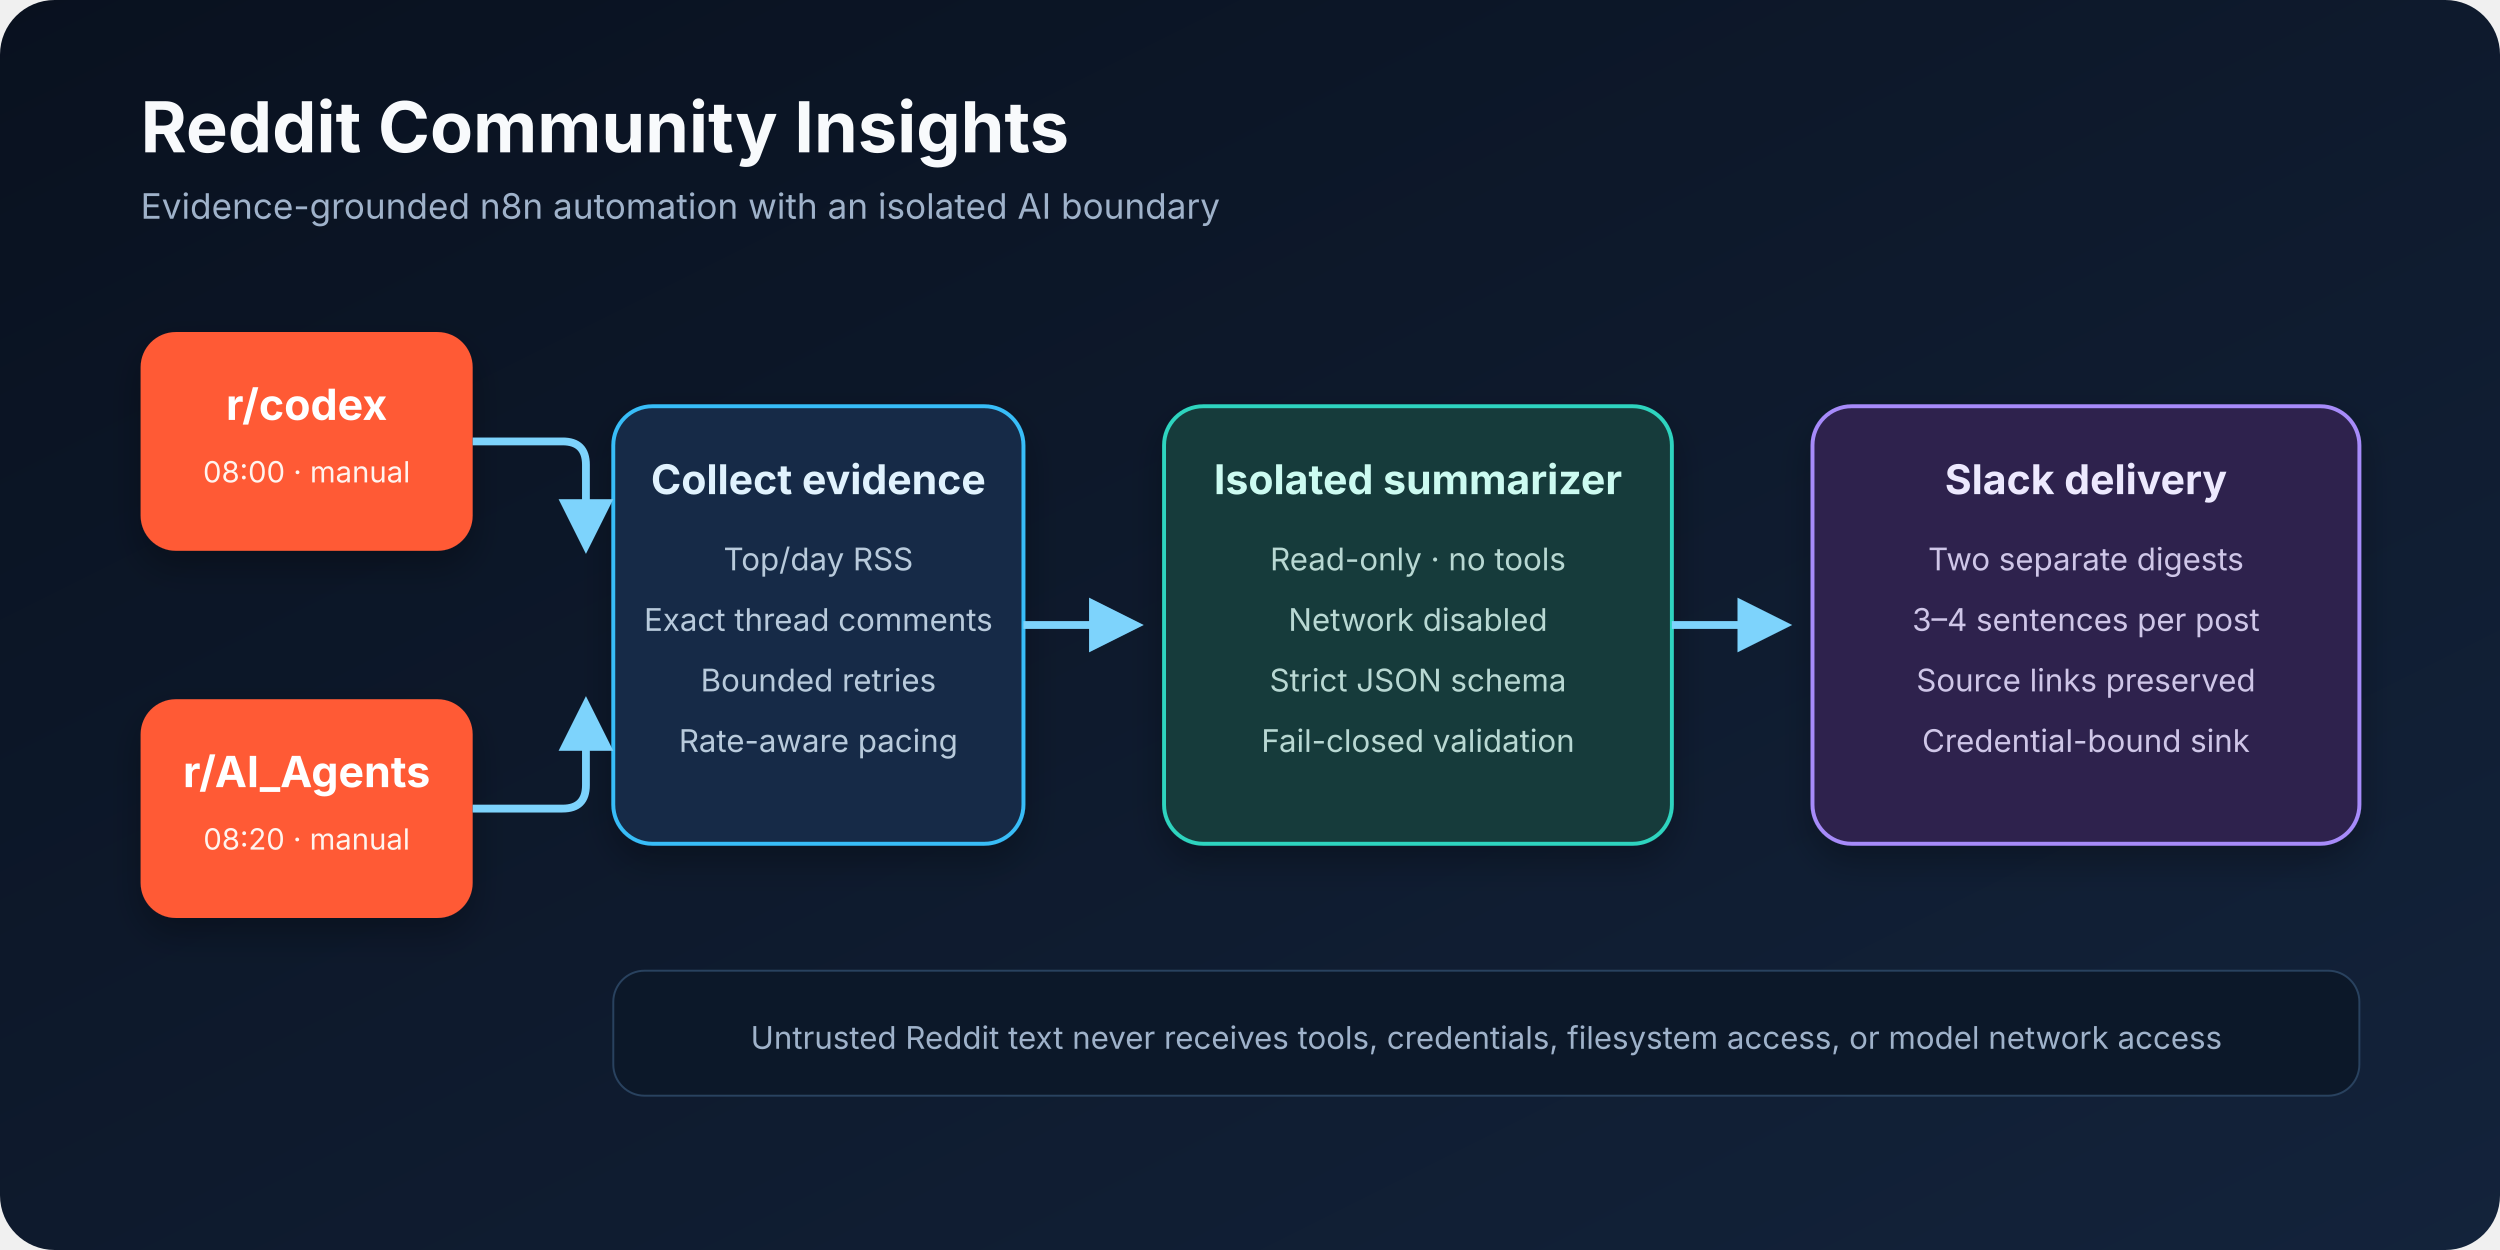
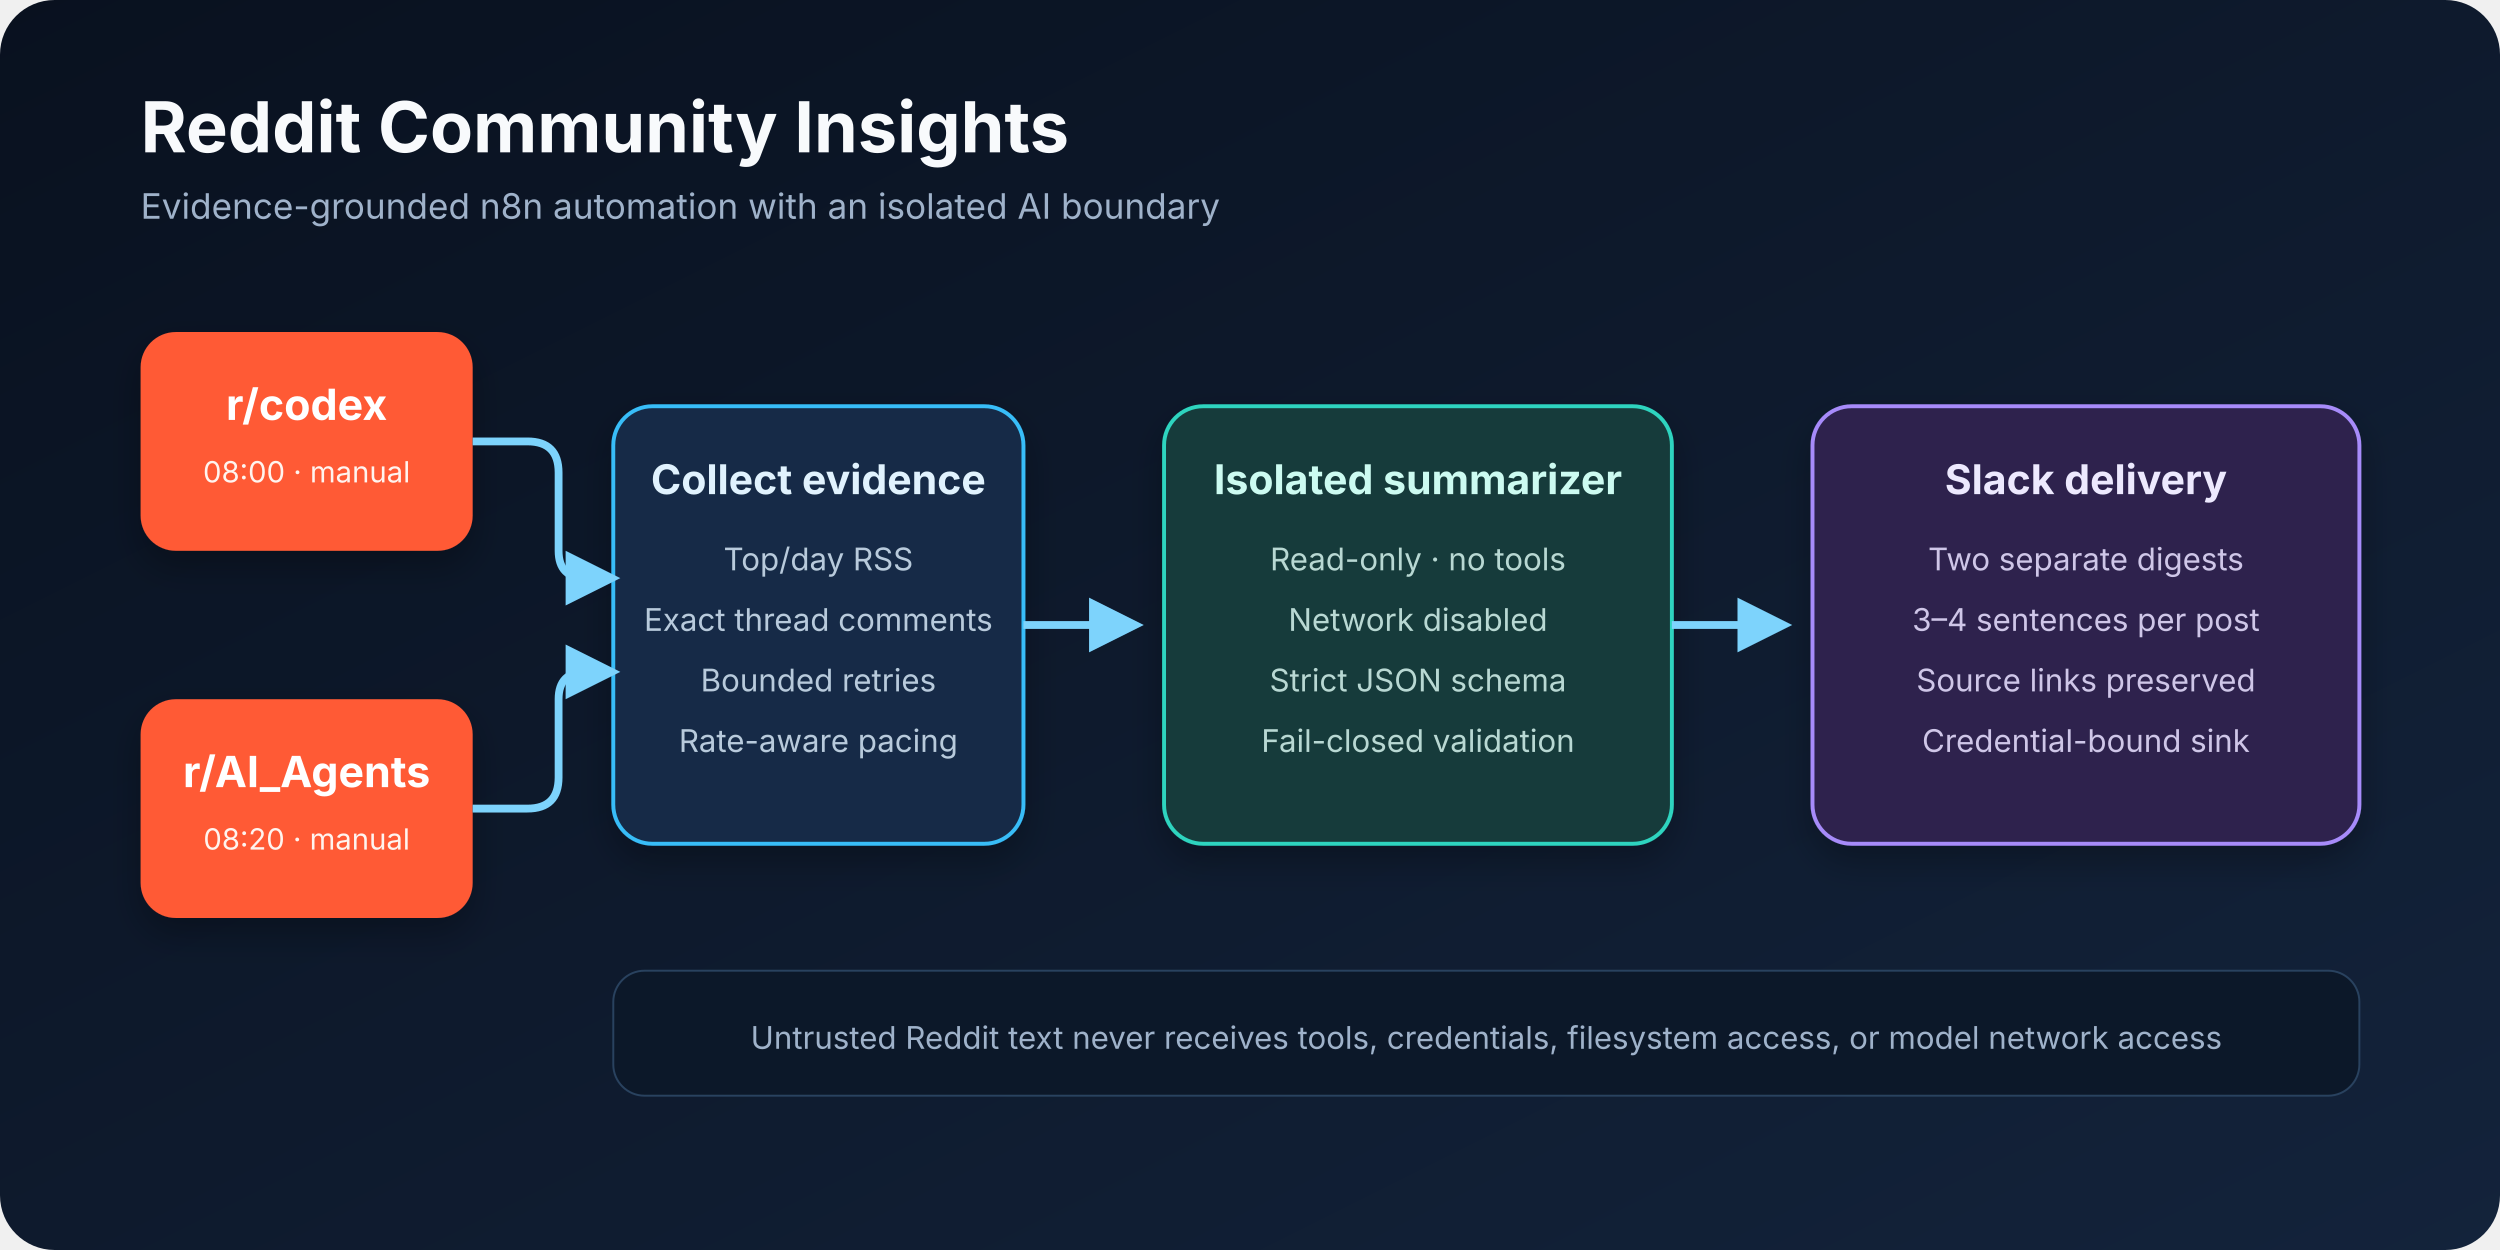
<svg xmlns="http://www.w3.org/2000/svg" width="1280" height="640" viewBox="0 0 1280 640" role="img" aria-labelledby="title desc">
  <defs>
    <linearGradient id="bg" x1="0" y1="0" x2="1" y2="1">
      <stop offset="0" stop-color="#09111f" />
      <stop offset="1" stop-color="#13233b" />
    </linearGradient>
    <filter id="shadow" x="-20%" y="-20%" width="140%" height="140%">
      <feDropShadow dx="0" dy="8" stdDeviation="9" flood-color="#000" flood-opacity=".28" />
    </filter>
    <marker id="arrow" viewBox="0 0 10 10" refX="8" refY="5" markerWidth="7" markerHeight="7" orient="auto-start-reverse">
      <path d="M 0 0 L 10 5 L 0 10 z" fill="#7dd3fc" />
    </marker>
  </defs>
  <rect width="1280" height="640" rx="28" fill="url(#bg)" />
  <text x="72" y="78" fill="#f8fafc" font-family="Inter,Arial,sans-serif" font-size="36" font-weight="700">Reddit Community Insights</text>
  <text x="72" y="112" fill="#9fb2ca" font-family="Inter,Arial,sans-serif" font-size="18">Evidence-grounded n8n automation with an isolated AI boundary</text>
  <g font-family="Inter,Arial,sans-serif" filter="url(#shadow)">
    <rect x="72" y="170" width="170" height="112" rx="18" fill="#ff5a36" />
    <text x="157" y="215" fill="#fff" font-size="22" font-weight="700" text-anchor="middle">r/codex</text>
    <text x="157" y="247" fill="#fff4ef" font-size="15" text-anchor="middle">08:00 · manual</text>
    <rect x="72" y="358" width="170" height="112" rx="18" fill="#ff5a36" />
    <text x="157" y="403" fill="#fff" font-size="22" font-weight="700" text-anchor="middle">r/AI_Agents</text>
    <text x="157" y="435" fill="#fff4ef" font-size="15" text-anchor="middle">08:20 · manual</text>
    <rect x="314" y="208" width="210" height="224" rx="20" fill="#172c46" stroke="#38bdf8" stroke-width="2" />
    <text x="419" y="253" fill="#e0f2fe" font-size="21" font-weight="700" text-anchor="middle">Collect evidence</text>
    <text x="419" y="292" fill="#b8cadc" font-size="16" text-anchor="middle">Top/day RSS</text>
    <text x="419" y="323" fill="#b8cadc" font-size="16" text-anchor="middle">Exact thread comments</text>
    <text x="419" y="354" fill="#b8cadc" font-size="16" text-anchor="middle">Bounded retries</text>
    <text x="419" y="385" fill="#b8cadc" font-size="16" text-anchor="middle">Rate-aware pacing</text>
    <rect x="596" y="208" width="260" height="224" rx="20" fill="#173b3a" stroke="#2dd4bf" stroke-width="2" />
    <text x="726" y="253" fill="#ccfbf1" font-size="21" font-weight="700" text-anchor="middle">Isolated summarizer</text>
    <text x="726" y="292" fill="#b8d8d3" font-size="16" text-anchor="middle">Read-only · no tools</text>
    <text x="726" y="323" fill="#b8d8d3" font-size="16" text-anchor="middle">Network disabled</text>
    <text x="726" y="354" fill="#b8d8d3" font-size="16" text-anchor="middle">Strict JSON schema</text>
    <text x="726" y="385" fill="#b8d8d3" font-size="16" text-anchor="middle">Fail-closed validation</text>
    <rect x="928" y="208" width="280" height="224" rx="20" fill="#2d244d" stroke="#a78bfa" stroke-width="2" />
    <text x="1068" y="253" fill="#ede9fe" font-size="21" font-weight="700" text-anchor="middle">Slack delivery</text>
    <text x="1068" y="292" fill="#cfc6e8" font-size="16" text-anchor="middle">Two separate digests</text>
    <text x="1068" y="323" fill="#cfc6e8" font-size="16" text-anchor="middle">3–4 sentences per post</text>
    <text x="1068" y="354" fill="#cfc6e8" font-size="16" text-anchor="middle">Source links preserved</text>
    <text x="1068" y="385" fill="#cfc6e8" font-size="16" text-anchor="middle">Credential-bound sink</text>
  </g>
  <g fill="none" stroke="#7dd3fc" stroke-width="4" marker-end="url(#arrow)">
-     <path d="M242 226 H288 Q300 226 300 238 V278" />
-     <path d="M242 414 H288 Q300 414 300 402 V362" />
+     <path d="M242 226 H270 Q286 226 286 242 V282 Q286 296 300 296 H312" />
+     <path d="M242 414 H270 Q286 414 286 398 V358 Q286 344 300 344 H312" />
    <path d="M524 320 H580" />
    <path d="M856 320 H912" />
  </g>
  <rect x="314" y="497" width="894" height="64" rx="16" fill="#0c1829" stroke="#29425f" />
  <text x="761" y="537" fill="#9fb2ca" font-family="Inter,Arial,sans-serif" font-size="16" text-anchor="middle">Untrusted Reddit text never receives tools, credentials, filesystem access, or model network access</text>
</svg>
